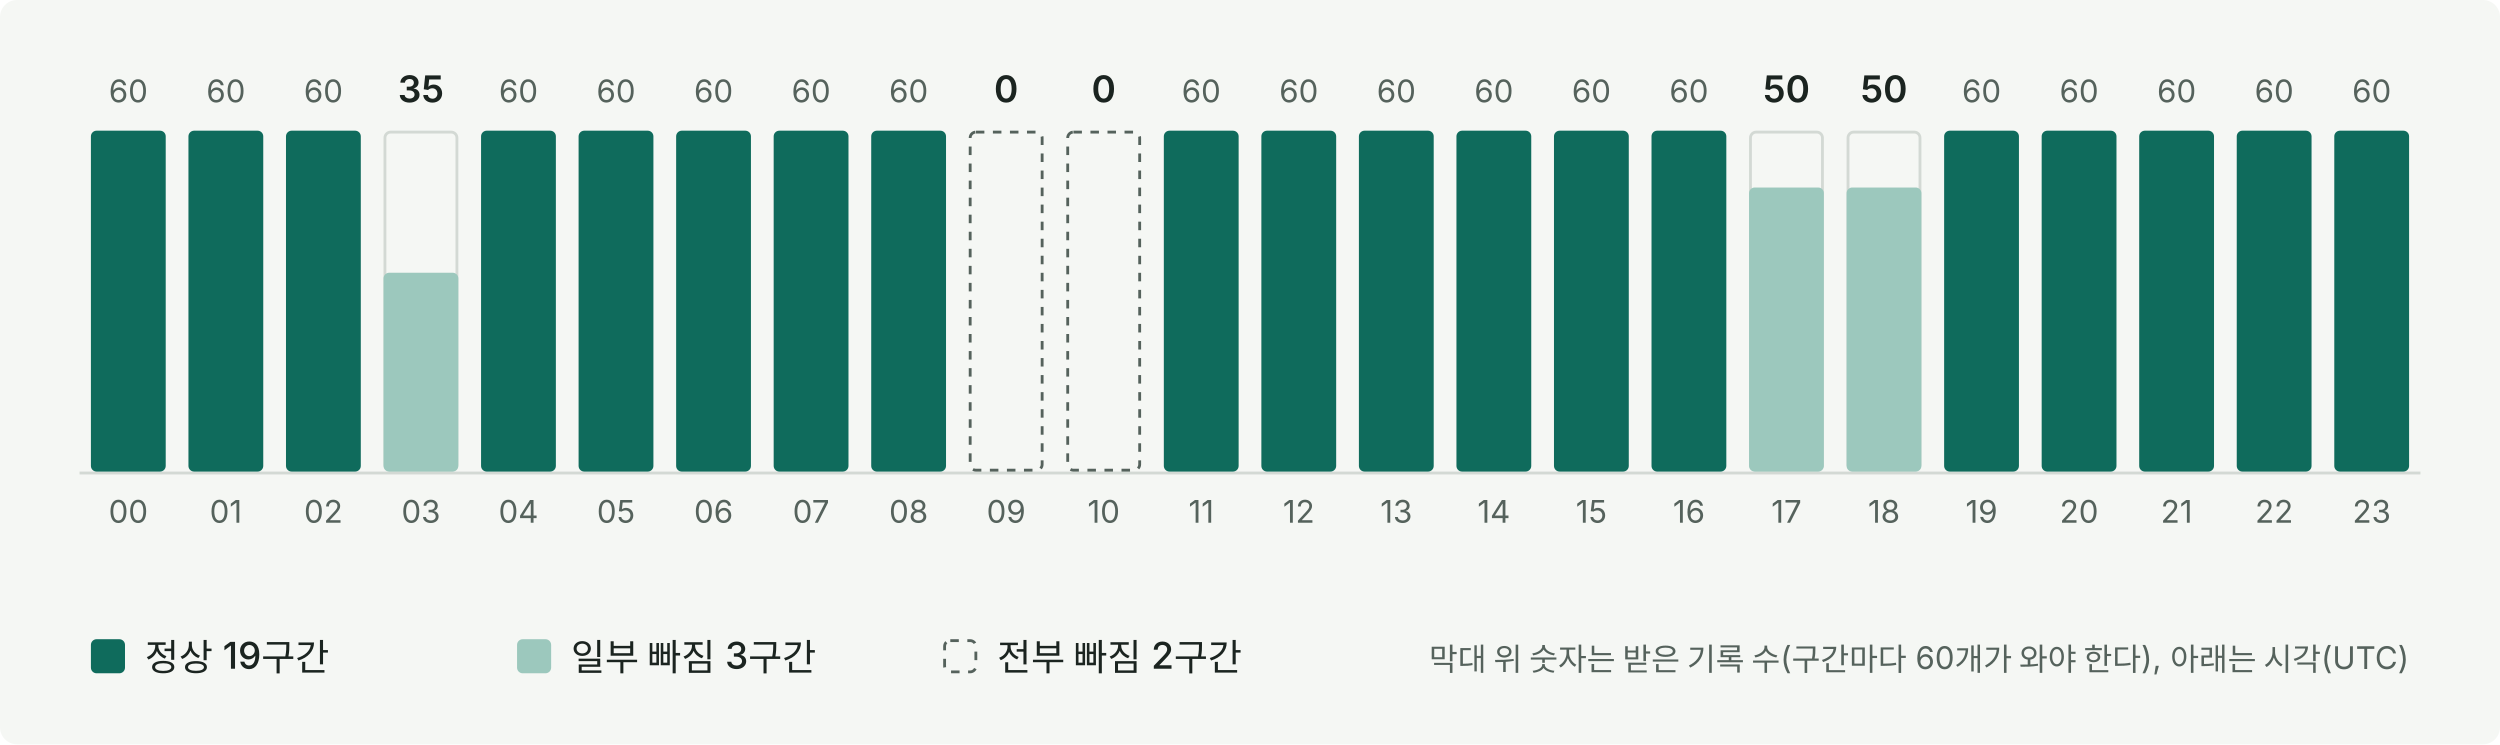
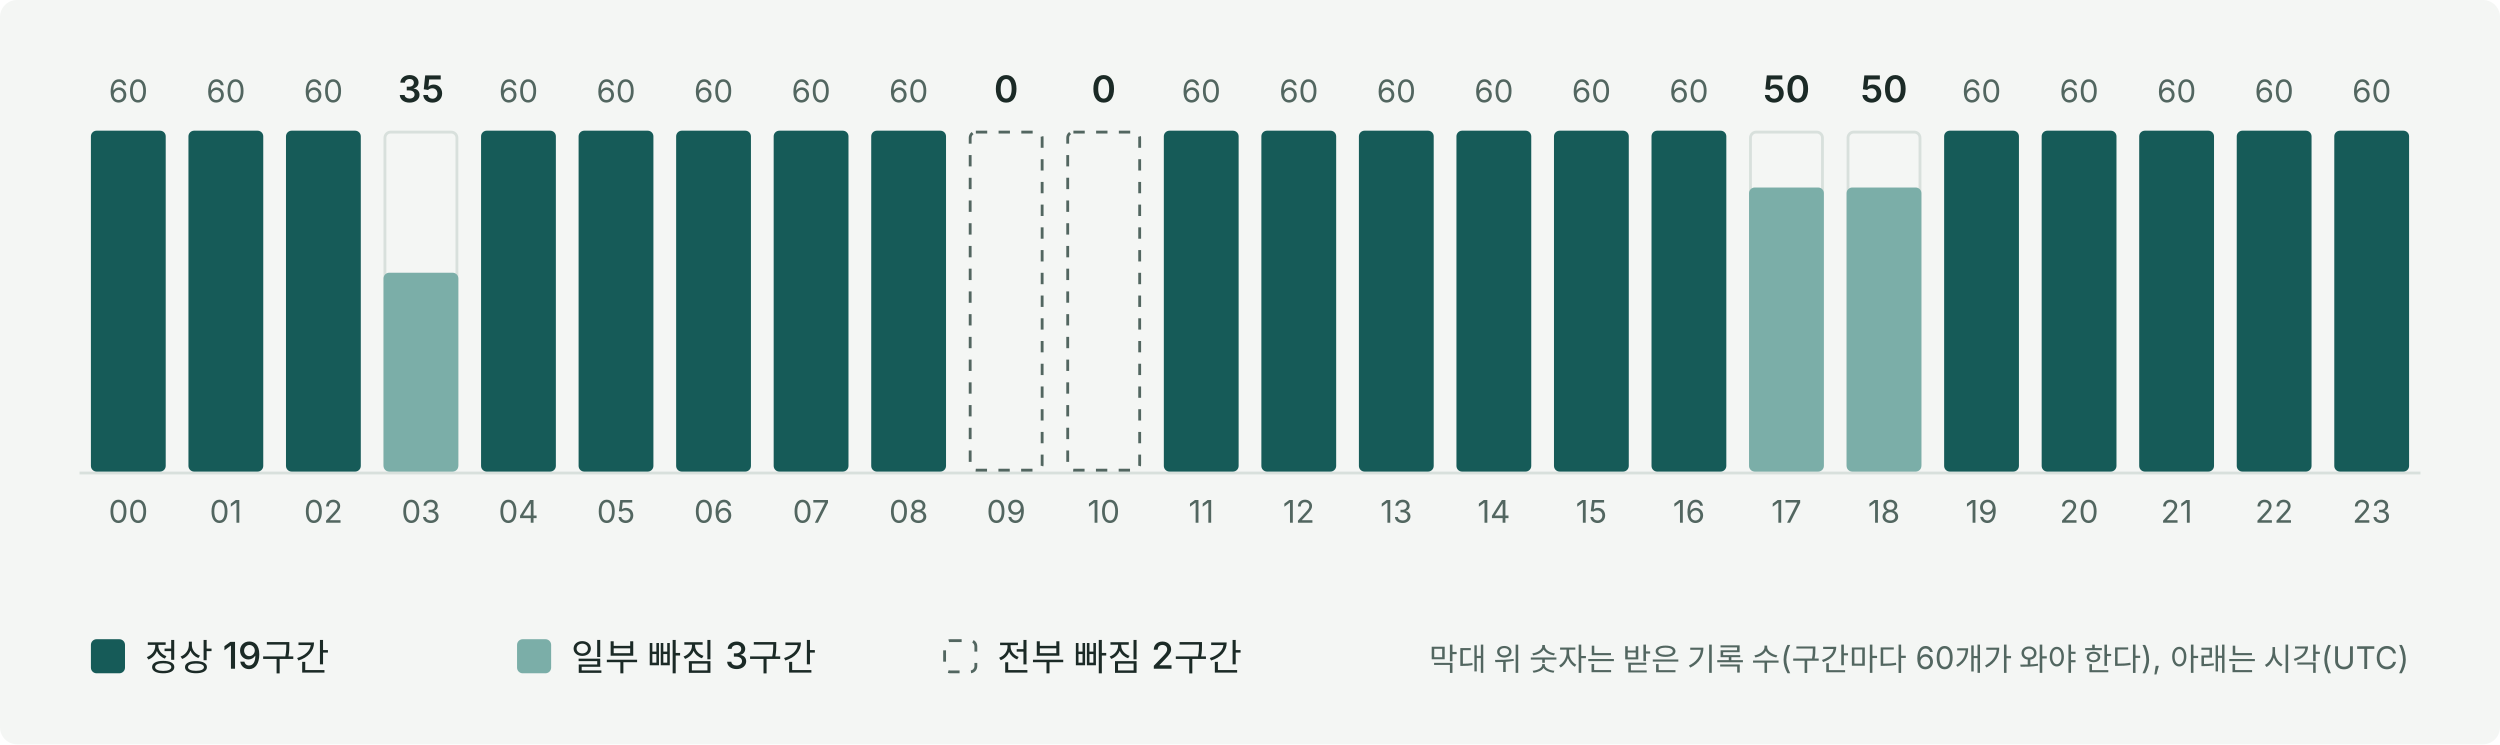
<svg xmlns="http://www.w3.org/2000/svg" viewBox="0 0 880 262" width="880" height="262" role="img" aria-label="24개 구간의 받은 기록 수: 정상 19, 일부 빠짐 3, 전부 빠짐 2" font-family="-apple-system, BlinkMacSystemFont, 'Apple SD Gothic Neo', 'Malgun Gothic', 'Noto Sans KR', sans-serif" style="font-variant-numeric: tabular-nums">
-   <rect width="880" height="262" rx="6" fill="#F5F7F4" />
-   <line x1="28" y1="166.5" x2="852" y2="166.5" stroke="#D3D9D4" />
-   <rect x="32" y="46" width="26.333" height="120" rx="2" fill="#0F6B5C" />
-   <text x="45.167" y="36" text-anchor="middle" font-size="11" font-weight="400" fill="#55625C">60</text>
-   <text x="45.167" y="184" text-anchor="middle" font-size="11" fill="#55625C">00</text>
-   <rect x="66.333" y="46" width="26.333" height="120" rx="2" fill="#0F6B5C" />
-   <text x="79.5" y="36" text-anchor="middle" font-size="11" font-weight="400" fill="#55625C">60</text>
-   <text x="79.5" y="184" text-anchor="middle" font-size="11" fill="#55625C">01</text>
-   <rect x="100.667" y="46" width="26.333" height="120" rx="2" fill="#0F6B5C" />
-   <text x="113.833" y="36" text-anchor="middle" font-size="11" font-weight="400" fill="#55625C">60</text>
-   <text x="113.833" y="184" text-anchor="middle" font-size="11" fill="#55625C">02</text>
-   <rect x="135.5" y="46.5" width="25.333" height="119" rx="2" fill="none" stroke="#D3D9D4" />
-   <rect x="135" y="96" width="26.333" height="70" rx="2" fill="#9CC8BD" />
-   <text x="148.167" y="36" text-anchor="middle" font-size="13" font-weight="600" fill="#1B2420">35</text>
-   <text x="148.167" y="184" text-anchor="middle" font-size="11" fill="#55625C">03</text>
-   <rect x="169.333" y="46" width="26.333" height="120" rx="2" fill="#0F6B5C" />
-   <text x="182.5" y="36" text-anchor="middle" font-size="11" font-weight="400" fill="#55625C">60</text>
-   <text x="182.5" y="184" text-anchor="middle" font-size="11" fill="#55625C">04</text>
-   <rect x="203.667" y="46" width="26.333" height="120" rx="2" fill="#0F6B5C" />
-   <text x="216.833" y="36" text-anchor="middle" font-size="11" font-weight="400" fill="#55625C">60</text>
-   <text x="216.833" y="184" text-anchor="middle" font-size="11" fill="#55625C">05</text>
-   <rect x="238" y="46" width="26.333" height="120" rx="2" fill="#0F6B5C" />
-   <text x="251.167" y="36" text-anchor="middle" font-size="11" font-weight="400" fill="#55625C">60</text>
-   <text x="251.167" y="184" text-anchor="middle" font-size="11" fill="#55625C">06</text>
-   <rect x="272.333" y="46" width="26.333" height="120" rx="2" fill="#0F6B5C" />
-   <text x="285.5" y="36" text-anchor="middle" font-size="11" font-weight="400" fill="#55625C">60</text>
-   <text x="285.5" y="184" text-anchor="middle" font-size="11" fill="#55625C">07</text>
-   <rect x="306.667" y="46" width="26.333" height="120" rx="2" fill="#0F6B5C" />
-   <text x="319.833" y="36" text-anchor="middle" font-size="11" font-weight="400" fill="#55625C">60</text>
-   <text x="319.833" y="184" text-anchor="middle" font-size="11" fill="#55625C">08</text>
-   <rect x="341.5" y="46.5" width="25.333" height="119" rx="2" fill="none" stroke="#55625C" stroke-dasharray="3 3" />
-   <text x="354.167" y="36" text-anchor="middle" font-size="13" font-weight="600" fill="#1B2420">0</text>
-   <text x="354.167" y="184" text-anchor="middle" font-size="11" fill="#55625C">09</text>
-   <rect x="375.833" y="46.5" width="25.333" height="119" rx="2" fill="none" stroke="#55625C" stroke-dasharray="3 3" />
-   <text x="388.5" y="36" text-anchor="middle" font-size="13" font-weight="600" fill="#1B2420">0</text>
-   <text x="388.5" y="184" text-anchor="middle" font-size="11" fill="#55625C">10</text>
-   <rect x="409.667" y="46" width="26.333" height="120" rx="2" fill="#0F6B5C" />
-   <text x="422.833" y="36" text-anchor="middle" font-size="11" font-weight="400" fill="#55625C">60</text>
-   <text x="422.833" y="184" text-anchor="middle" font-size="11" fill="#55625C">11</text>
-   <rect x="444" y="46" width="26.333" height="120" rx="2" fill="#0F6B5C" />
-   <text x="457.167" y="36" text-anchor="middle" font-size="11" font-weight="400" fill="#55625C">60</text>
-   <text x="457.167" y="184" text-anchor="middle" font-size="11" fill="#55625C">12</text>
-   <rect x="478.333" y="46" width="26.333" height="120" rx="2" fill="#0F6B5C" />
-   <text x="491.5" y="36" text-anchor="middle" font-size="11" font-weight="400" fill="#55625C">60</text>
-   <text x="491.5" y="184" text-anchor="middle" font-size="11" fill="#55625C">13</text>
-   <rect x="512.667" y="46" width="26.333" height="120" rx="2" fill="#0F6B5C" />
-   <text x="525.833" y="36" text-anchor="middle" font-size="11" font-weight="400" fill="#55625C">60</text>
-   <text x="525.833" y="184" text-anchor="middle" font-size="11" fill="#55625C">14</text>
-   <rect x="547" y="46" width="26.333" height="120" rx="2" fill="#0F6B5C" />
-   <text x="560.167" y="36" text-anchor="middle" font-size="11" font-weight="400" fill="#55625C">60</text>
-   <text x="560.167" y="184" text-anchor="middle" font-size="11" fill="#55625C">15</text>
-   <rect x="581.333" y="46" width="26.333" height="120" rx="2" fill="#0F6B5C" />
-   <text x="594.5" y="36" text-anchor="middle" font-size="11" font-weight="400" fill="#55625C">60</text>
-   <text x="594.5" y="184" text-anchor="middle" font-size="11" fill="#55625C">16</text>
-   <rect x="616.167" y="46.5" width="25.333" height="119" rx="2" fill="none" stroke="#D3D9D4" />
-   <rect x="615.667" y="66" width="26.333" height="100" rx="2" fill="#9CC8BD" />
-   <text x="628.833" y="36" text-anchor="middle" font-size="13" font-weight="600" fill="#1B2420">50</text>
-   <text x="628.833" y="184" text-anchor="middle" font-size="11" fill="#55625C">17</text>
-   <rect x="650.5" y="46.5" width="25.333" height="119" rx="2" fill="none" stroke="#D3D9D4" />
-   <rect x="650" y="66" width="26.333" height="100" rx="2" fill="#9CC8BD" />
-   <text x="663.167" y="36" text-anchor="middle" font-size="13" font-weight="600" fill="#1B2420">50</text>
-   <text x="663.167" y="184" text-anchor="middle" font-size="11" fill="#55625C">18</text>
-   <rect x="684.333" y="46" width="26.333" height="120" rx="2" fill="#0F6B5C" />
-   <text x="697.5" y="36" text-anchor="middle" font-size="11" font-weight="400" fill="#55625C">60</text>
-   <text x="697.5" y="184" text-anchor="middle" font-size="11" fill="#55625C">19</text>
-   <rect x="718.667" y="46" width="26.333" height="120" rx="2" fill="#0F6B5C" />
-   <text x="731.833" y="36" text-anchor="middle" font-size="11" font-weight="400" fill="#55625C">60</text>
-   <text x="731.833" y="184" text-anchor="middle" font-size="11" fill="#55625C">20</text>
-   <rect x="753" y="46" width="26.333" height="120" rx="2" fill="#0F6B5C" />
-   <text x="766.167" y="36" text-anchor="middle" font-size="11" font-weight="400" fill="#55625C">60</text>
-   <text x="766.167" y="184" text-anchor="middle" font-size="11" fill="#55625C">21</text>
-   <rect x="787.333" y="46" width="26.333" height="120" rx="2" fill="#0F6B5C" />
-   <text x="800.5" y="36" text-anchor="middle" font-size="11" font-weight="400" fill="#55625C">60</text>
-   <text x="800.5" y="184" text-anchor="middle" font-size="11" fill="#55625C">22</text>
-   <rect x="821.667" y="46" width="26.333" height="120" rx="2" fill="#0F6B5C" />
-   <text x="834.833" y="36" text-anchor="middle" font-size="11" font-weight="400" fill="#55625C">60</text>
-   <text x="834.833" y="184" text-anchor="middle" font-size="11" fill="#55625C">23</text>
-   <rect x="32" y="225" width="12" height="12" rx="2" fill="#0F6B5C" />
-   <text x="51" y="236" font-size="13" font-weight="500" fill="#1B2420">정상 19구간</text>
-   <rect x="182" y="225" width="12" height="12" rx="2" fill="#9CC8BD" />
-   <text x="201" y="236" font-size="13" font-weight="500" fill="#1B2420">일부 빠짐 3구간</text>
-   <rect x="332.5" y="225.5" width="11" height="11" rx="2" fill="none" stroke="#55625C" stroke-dasharray="3 3" />
-   <text x="351" y="236" font-size="13" font-weight="500" fill="#1B2420">전부 빠짐 2구간</text>
-   <text x="848" y="236" text-anchor="end" font-size="11" fill="#55625C">막대 위 숫자는 받은 기록 수(구간마다 60개가 와야 한다), 아래는 시각(UTC)</text>
+   <rect width="880" height="262" rx="6" fill="#F4F6F4" />
+   <line x1="28" y1="166.5" x2="852" y2="166.5" stroke="#D8E0DC" />
+   <rect x="32" y="46" width="26.333" height="120" rx="2" fill="#165B58" />
+   <text x="45.167" y="36" text-anchor="middle" font-size="11" font-weight="400" fill="#526660">60</text>
+   <text x="45.167" y="184" text-anchor="middle" font-size="11" fill="#526660">00</text>
+   <rect x="66.333" y="46" width="26.333" height="120" rx="2" fill="#165B58" />
+   <text x="79.5" y="36" text-anchor="middle" font-size="11" font-weight="400" fill="#526660">60</text>
+   <text x="79.5" y="184" text-anchor="middle" font-size="11" fill="#526660">01</text>
+   <rect x="100.667" y="46" width="26.333" height="120" rx="2" fill="#165B58" />
+   <text x="113.833" y="36" text-anchor="middle" font-size="11" font-weight="400" fill="#526660">60</text>
+   <text x="113.833" y="184" text-anchor="middle" font-size="11" fill="#526660">02</text>
+   <rect x="135.5" y="46.5" width="25.333" height="119" rx="2" fill="none" stroke="#D8E0DC" />
+   <rect x="135" y="96" width="26.333" height="70" rx="2" fill="#7BAEA8" />
+   <text x="148.167" y="36" text-anchor="middle" font-size="13" font-weight="600" fill="#1B2A26">35</text>
+   <text x="148.167" y="184" text-anchor="middle" font-size="11" fill="#526660">03</text>
+   <rect x="169.333" y="46" width="26.333" height="120" rx="2" fill="#165B58" />
+   <text x="182.5" y="36" text-anchor="middle" font-size="11" font-weight="400" fill="#526660">60</text>
+   <text x="182.5" y="184" text-anchor="middle" font-size="11" fill="#526660">04</text>
+   <rect x="203.667" y="46" width="26.333" height="120" rx="2" fill="#165B58" />
+   <text x="216.833" y="36" text-anchor="middle" font-size="11" font-weight="400" fill="#526660">60</text>
+   <text x="216.833" y="184" text-anchor="middle" font-size="11" fill="#526660">05</text>
+   <rect x="238" y="46" width="26.333" height="120" rx="2" fill="#165B58" />
+   <text x="251.167" y="36" text-anchor="middle" font-size="11" font-weight="400" fill="#526660">60</text>
+   <text x="251.167" y="184" text-anchor="middle" font-size="11" fill="#526660">06</text>
+   <rect x="272.333" y="46" width="26.333" height="120" rx="2" fill="#165B58" />
+   <text x="285.5" y="36" text-anchor="middle" font-size="11" font-weight="400" fill="#526660">60</text>
+   <text x="285.5" y="184" text-anchor="middle" font-size="11" fill="#526660">07</text>
+   <rect x="306.667" y="46" width="26.333" height="120" rx="2" fill="#165B58" />
+   <text x="319.833" y="36" text-anchor="middle" font-size="11" font-weight="400" fill="#526660">60</text>
+   <text x="319.833" y="184" text-anchor="middle" font-size="11" fill="#526660">08</text>
+   <rect x="341.5" y="46.5" width="25.333" height="119" rx="2" fill="none" stroke="#526660" stroke-dasharray="4 4" />
+   <text x="354.167" y="36" text-anchor="middle" font-size="13" font-weight="600" fill="#1B2A26">0</text>
+   <text x="354.167" y="184" text-anchor="middle" font-size="11" fill="#526660">09</text>
+   <rect x="375.833" y="46.5" width="25.333" height="119" rx="2" fill="none" stroke="#526660" stroke-dasharray="4 4" />
+   <text x="388.5" y="36" text-anchor="middle" font-size="13" font-weight="600" fill="#1B2A26">0</text>
+   <text x="388.5" y="184" text-anchor="middle" font-size="11" fill="#526660">10</text>
+   <rect x="409.667" y="46" width="26.333" height="120" rx="2" fill="#165B58" />
+   <text x="422.833" y="36" text-anchor="middle" font-size="11" font-weight="400" fill="#526660">60</text>
+   <text x="422.833" y="184" text-anchor="middle" font-size="11" fill="#526660">11</text>
+   <rect x="444" y="46" width="26.333" height="120" rx="2" fill="#165B58" />
+   <text x="457.167" y="36" text-anchor="middle" font-size="11" font-weight="400" fill="#526660">60</text>
+   <text x="457.167" y="184" text-anchor="middle" font-size="11" fill="#526660">12</text>
+   <rect x="478.333" y="46" width="26.333" height="120" rx="2" fill="#165B58" />
+   <text x="491.5" y="36" text-anchor="middle" font-size="11" font-weight="400" fill="#526660">60</text>
+   <text x="491.5" y="184" text-anchor="middle" font-size="11" fill="#526660">13</text>
+   <rect x="512.667" y="46" width="26.333" height="120" rx="2" fill="#165B58" />
+   <text x="525.833" y="36" text-anchor="middle" font-size="11" font-weight="400" fill="#526660">60</text>
+   <text x="525.833" y="184" text-anchor="middle" font-size="11" fill="#526660">14</text>
+   <rect x="547" y="46" width="26.333" height="120" rx="2" fill="#165B58" />
+   <text x="560.167" y="36" text-anchor="middle" font-size="11" font-weight="400" fill="#526660">60</text>
+   <text x="560.167" y="184" text-anchor="middle" font-size="11" fill="#526660">15</text>
+   <rect x="581.333" y="46" width="26.333" height="120" rx="2" fill="#165B58" />
+   <text x="594.5" y="36" text-anchor="middle" font-size="11" font-weight="400" fill="#526660">60</text>
+   <text x="594.5" y="184" text-anchor="middle" font-size="11" fill="#526660">16</text>
+   <rect x="616.167" y="46.5" width="25.333" height="119" rx="2" fill="none" stroke="#D8E0DC" />
+   <rect x="615.667" y="66" width="26.333" height="100" rx="2" fill="#7BAEA8" />
+   <text x="628.833" y="36" text-anchor="middle" font-size="13" font-weight="600" fill="#1B2A26">50</text>
+   <text x="628.833" y="184" text-anchor="middle" font-size="11" fill="#526660">17</text>
+   <rect x="650.5" y="46.5" width="25.333" height="119" rx="2" fill="none" stroke="#D8E0DC" />
+   <rect x="650" y="66" width="26.333" height="100" rx="2" fill="#7BAEA8" />
+   <text x="663.167" y="36" text-anchor="middle" font-size="13" font-weight="600" fill="#1B2A26">50</text>
+   <text x="663.167" y="184" text-anchor="middle" font-size="11" fill="#526660">18</text>
+   <rect x="684.333" y="46" width="26.333" height="120" rx="2" fill="#165B58" />
+   <text x="697.5" y="36" text-anchor="middle" font-size="11" font-weight="400" fill="#526660">60</text>
+   <text x="697.5" y="184" text-anchor="middle" font-size="11" fill="#526660">19</text>
+   <rect x="718.667" y="46" width="26.333" height="120" rx="2" fill="#165B58" />
+   <text x="731.833" y="36" text-anchor="middle" font-size="11" font-weight="400" fill="#526660">60</text>
+   <text x="731.833" y="184" text-anchor="middle" font-size="11" fill="#526660">20</text>
+   <rect x="753" y="46" width="26.333" height="120" rx="2" fill="#165B58" />
+   <text x="766.167" y="36" text-anchor="middle" font-size="11" font-weight="400" fill="#526660">60</text>
+   <text x="766.167" y="184" text-anchor="middle" font-size="11" fill="#526660">21</text>
+   <rect x="787.333" y="46" width="26.333" height="120" rx="2" fill="#165B58" />
+   <text x="800.5" y="36" text-anchor="middle" font-size="11" font-weight="400" fill="#526660">60</text>
+   <text x="800.5" y="184" text-anchor="middle" font-size="11" fill="#526660">22</text>
+   <rect x="821.667" y="46" width="26.333" height="120" rx="2" fill="#165B58" />
+   <text x="834.833" y="36" text-anchor="middle" font-size="11" font-weight="400" fill="#526660">60</text>
+   <text x="834.833" y="184" text-anchor="middle" font-size="11" fill="#526660">23</text>
+   <rect x="32" y="225" width="12" height="12" rx="2" fill="#165B58" />
+   <text x="51" y="236" font-size="13" font-weight="500" fill="#1B2A26">정상 19구간</text>
+   <rect x="182" y="225" width="12" height="12" rx="2" fill="#7BAEA8" />
+   <text x="201" y="236" font-size="13" font-weight="500" fill="#1B2A26">일부 빠짐 3구간</text>
+   <rect x="332.5" y="225.5" width="11" height="11" rx="2" fill="none" stroke="#526660" stroke-dasharray="4 4" />
+   <text x="351" y="236" font-size="13" font-weight="500" fill="#1B2A26">전부 빠짐 2구간</text>
+   <text x="848" y="236" text-anchor="end" font-size="11" fill="#526660">막대 위 숫자는 받은 기록 수(구간마다 60개가 와야 한다), 아래는 시각(UTC)</text>
</svg>
